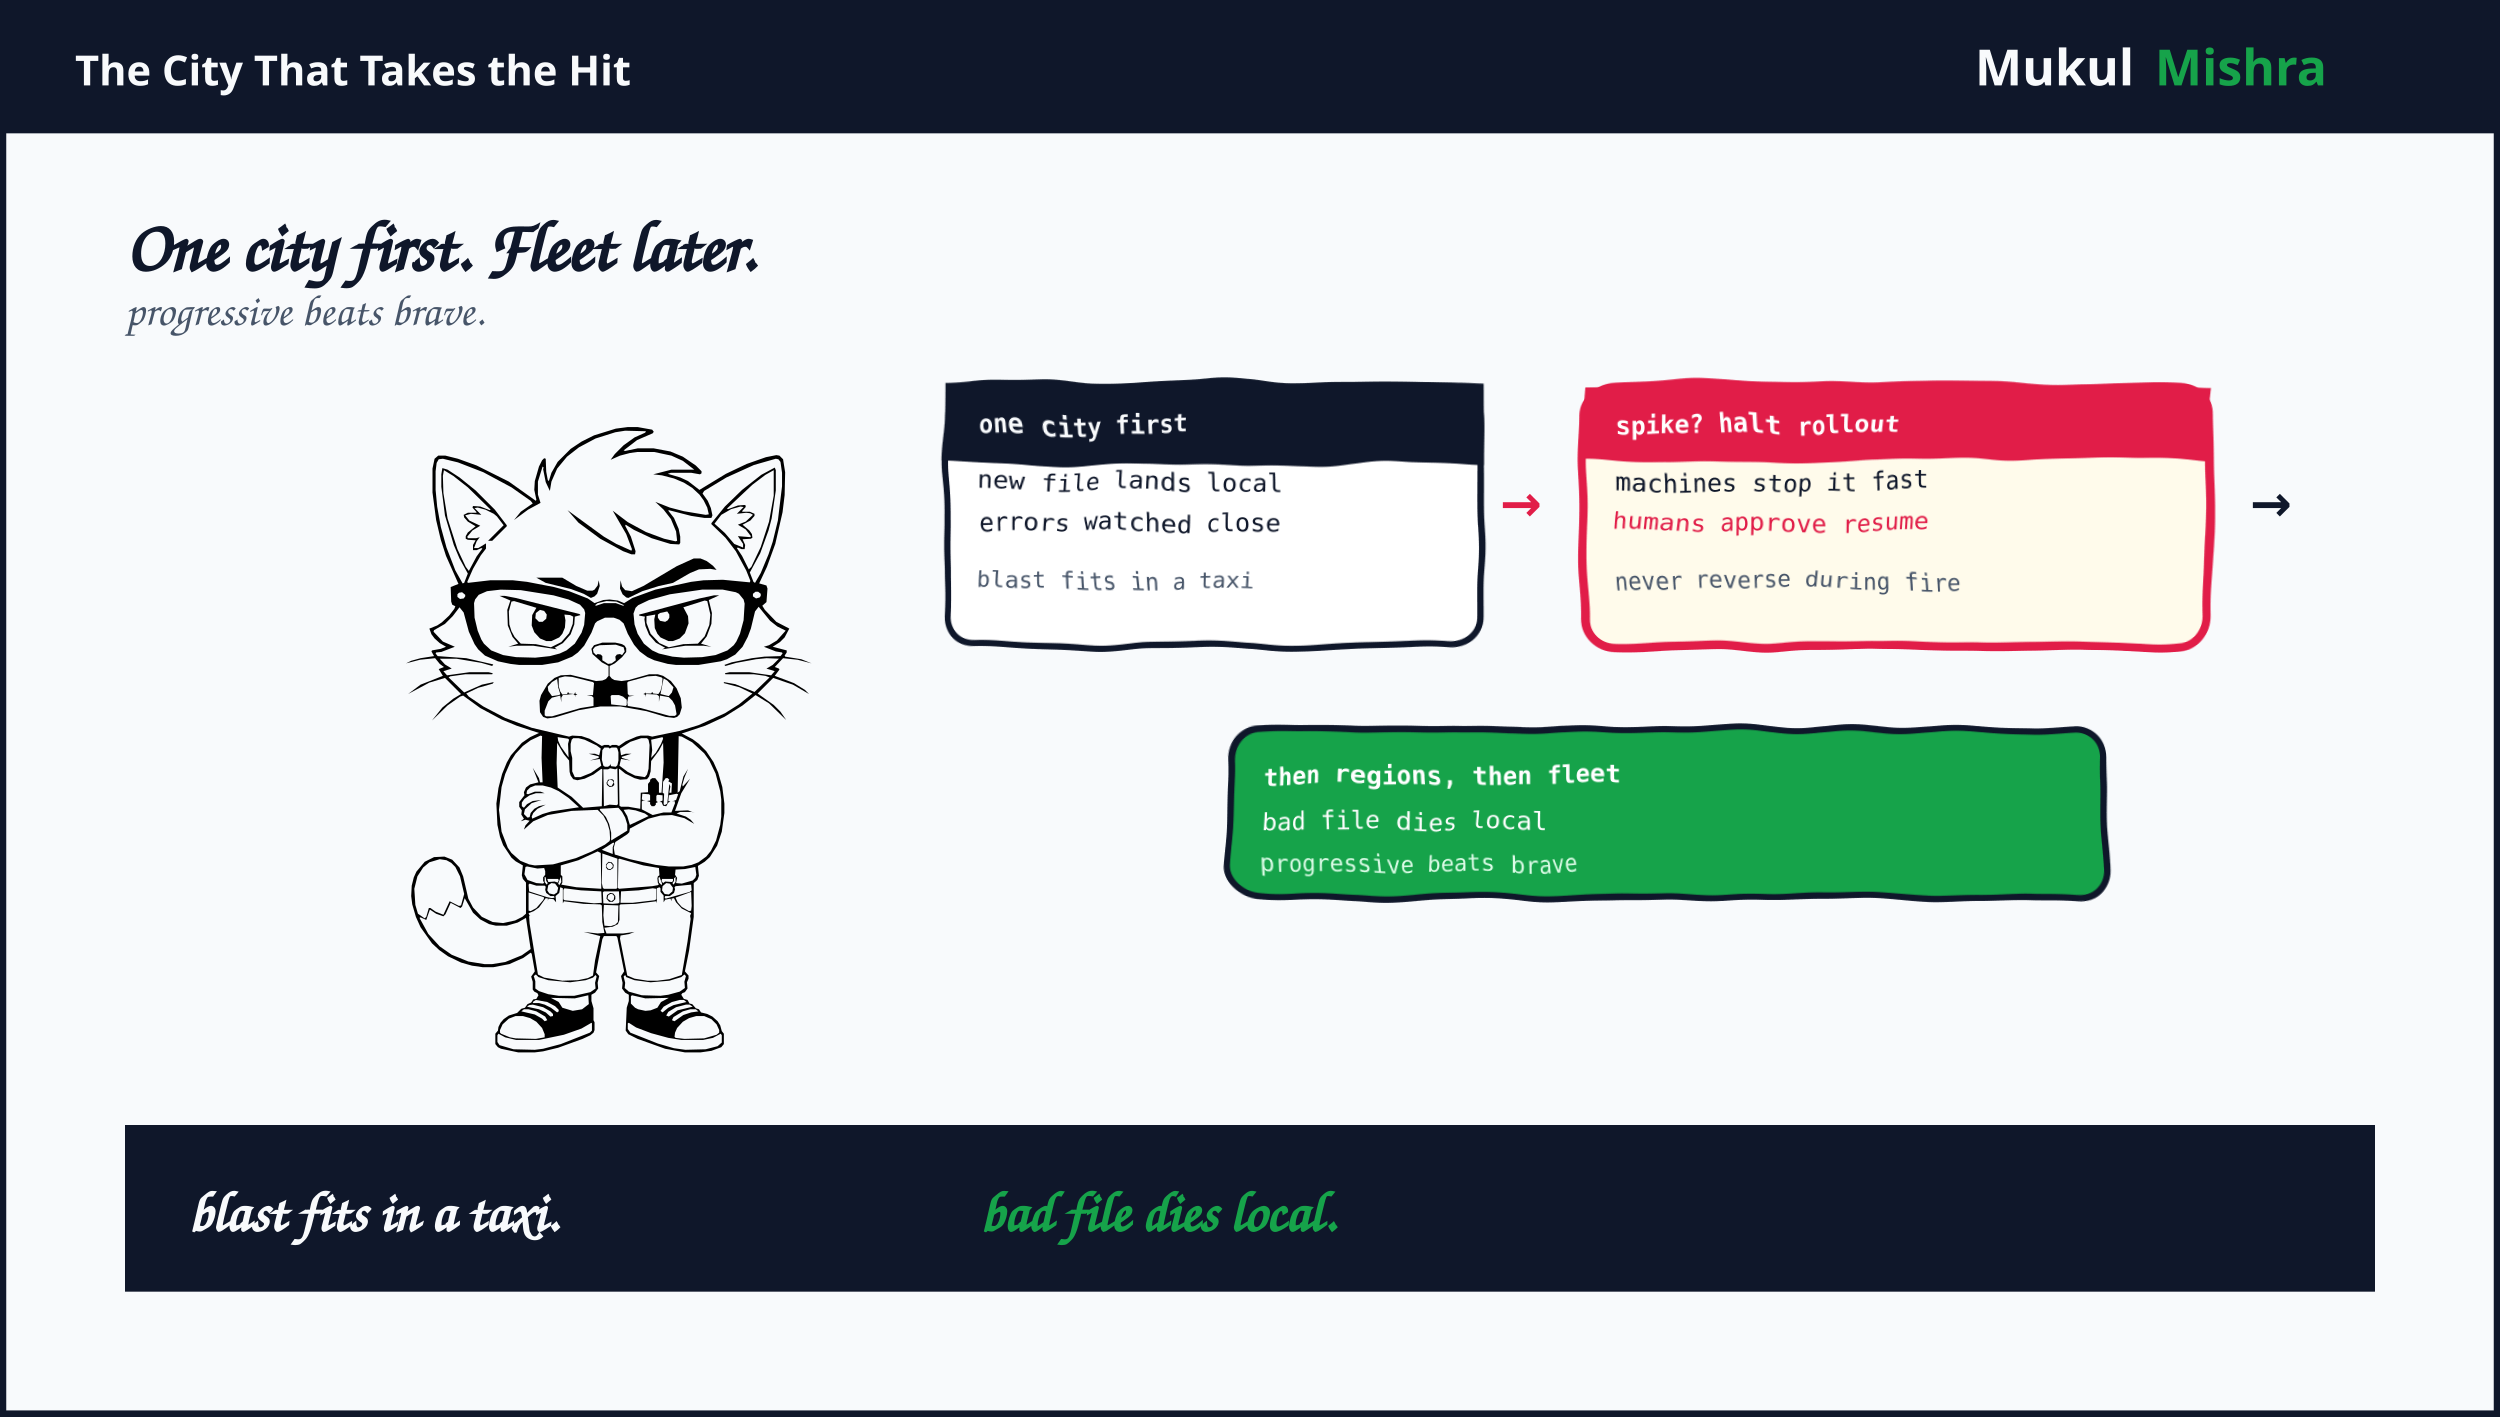
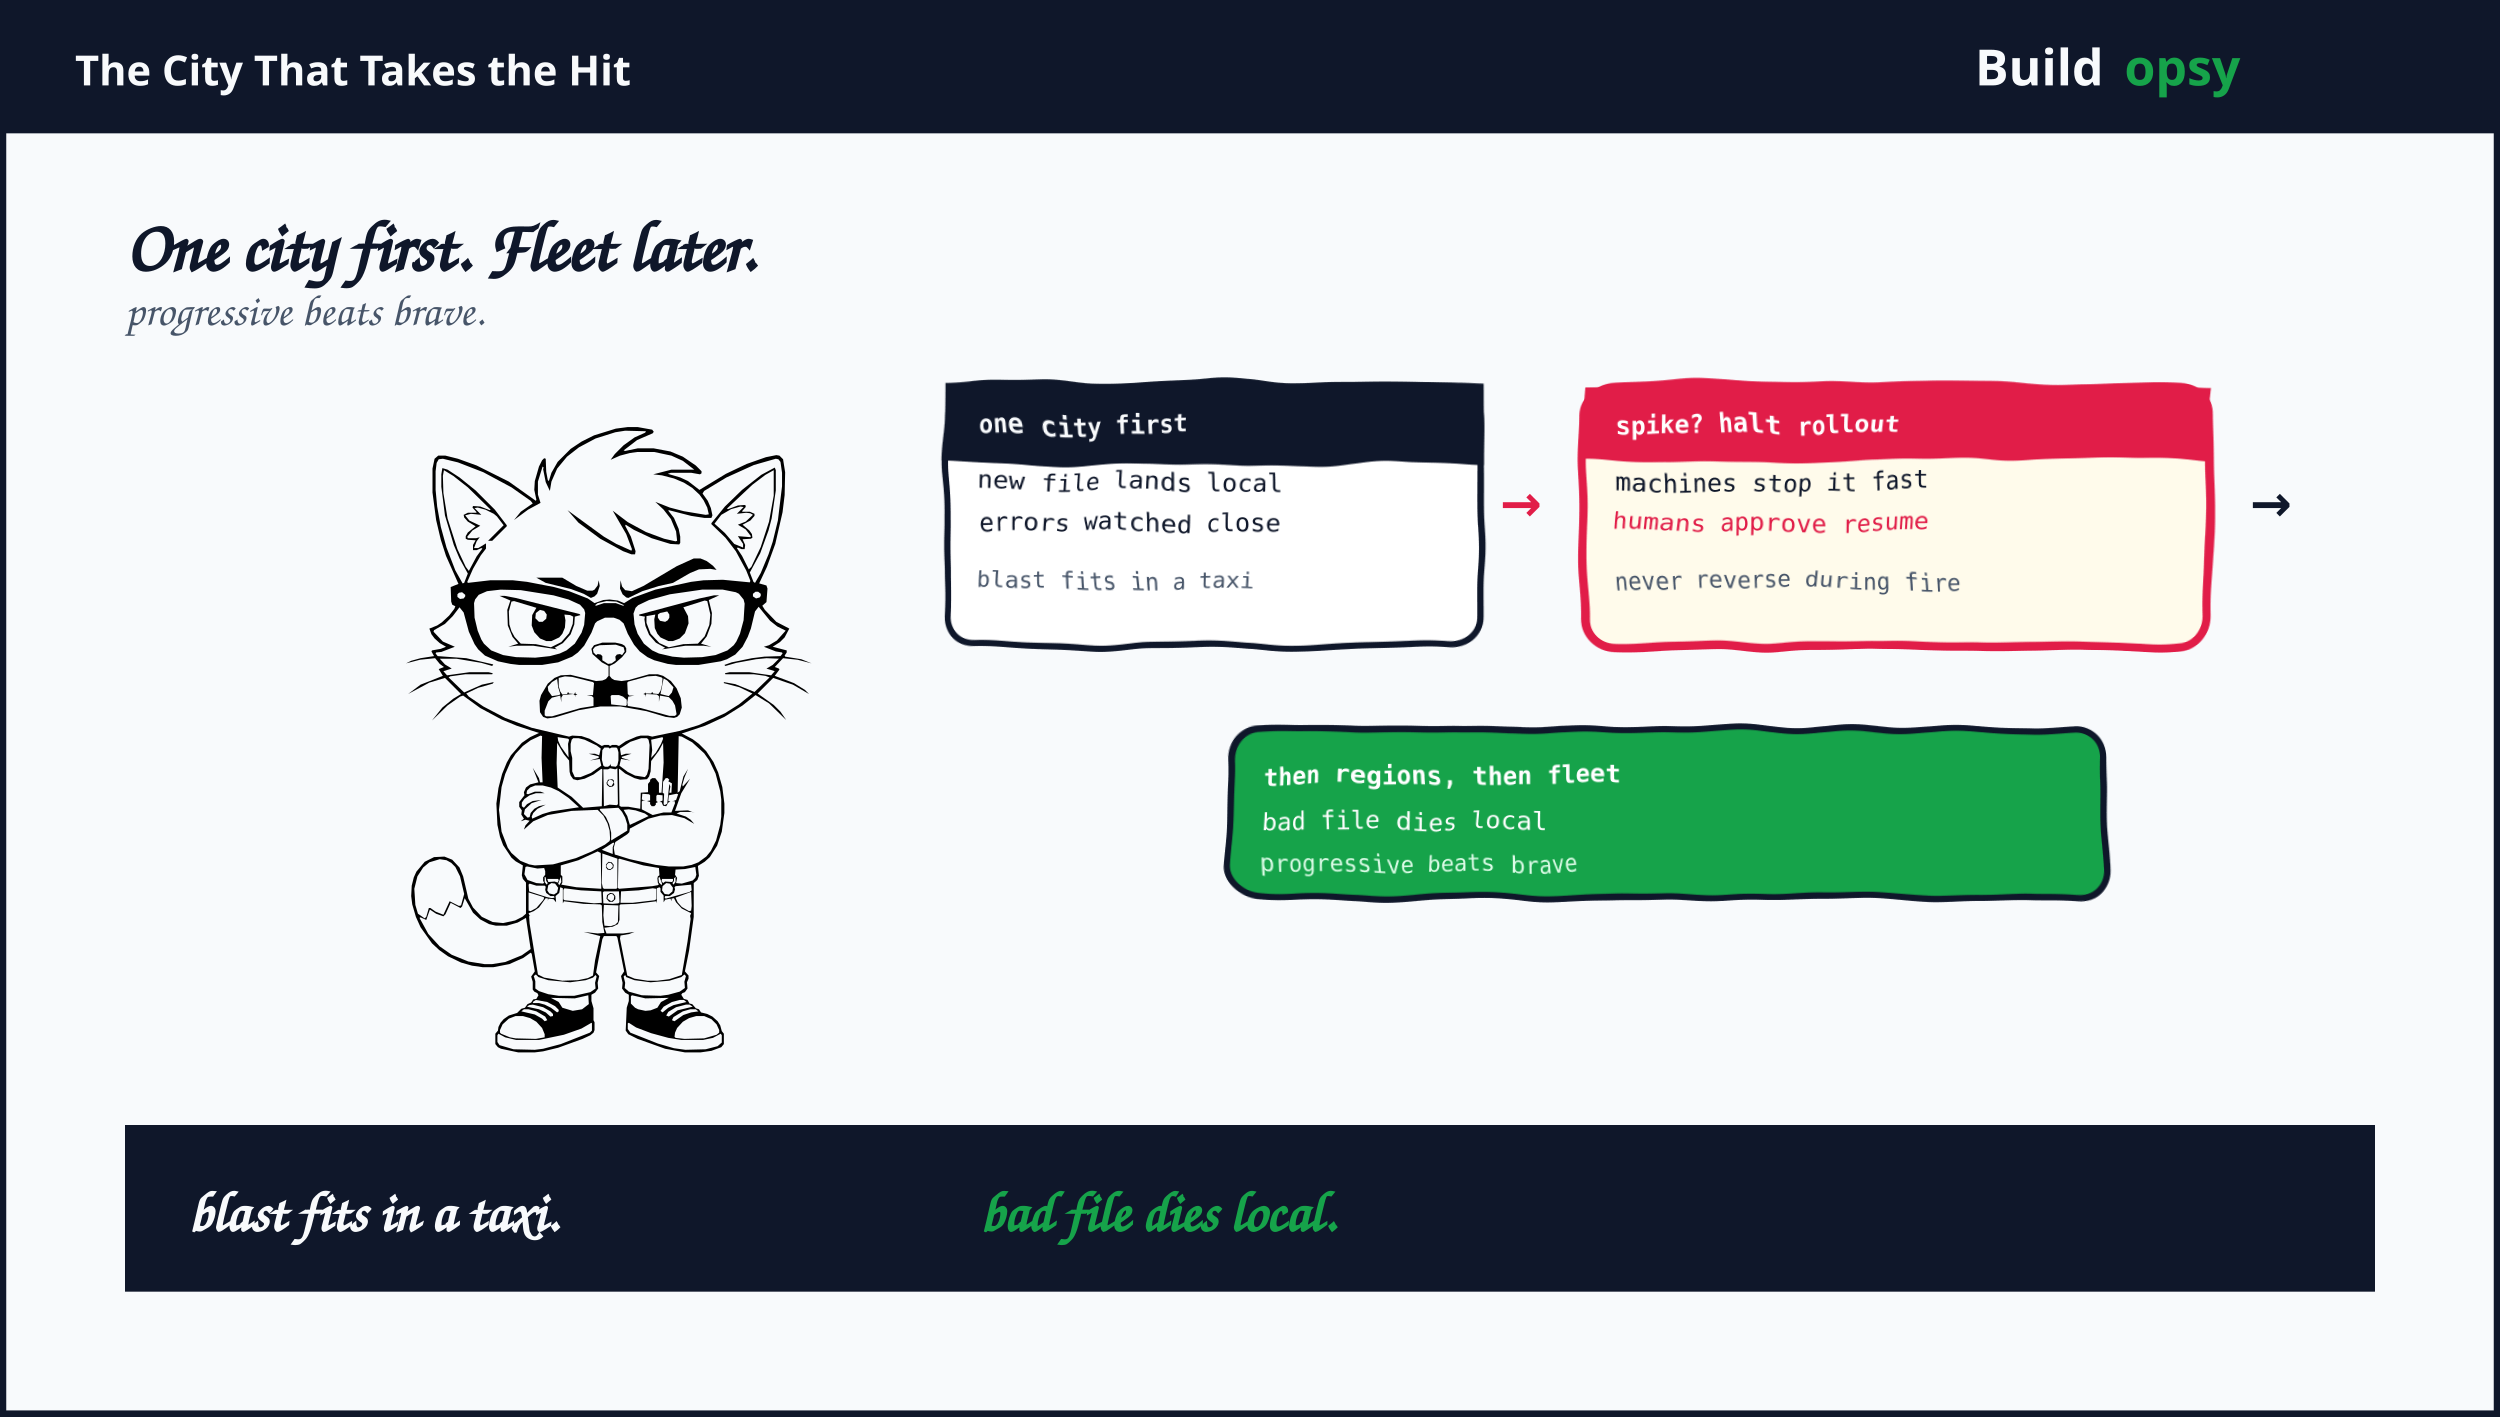
<svg xmlns="http://www.w3.org/2000/svg" width="1200" height="680" viewBox="0 0 1200 680" role="img" aria-label="Pen sketched meme of a grinning cat canarying a config">
  <defs>
    <filter id="roughen" x="-10%" y="-10%" width="120%" height="120%">
      <feTurbulence type="fractalNoise" baseFrequency="0.02" numOctaves="2" seed="141" result="n" />
      <feDisplacementMap in="SourceGraphic" in2="n" scale="6" />
    </filter>
  </defs>
  <rect x="0" y="0" width="1200" height="680" fill="#f8fafc" />
  <rect x="0" y="0" width="1200" height="680" fill="none" stroke="#0f172a" stroke-width="6" />
  <rect x="0" y="0" width="1200" height="64" fill="#0f172a" />
  <text x="36" y="41" font-family="Sora, 'Segoe UI', Verdana, sans-serif" font-size="20" font-weight="bold" fill="#f8fafc">The City That Takes the Hit</text>
-   <text x="948" y="41" font-family="Sora, 'Segoe UI', Verdana, sans-serif" font-size="24" font-weight="bold" fill="#f8fafc">Mukul<tspan dx="10" fill="#16a34a">Mishra</tspan>
+   <text x="948" y="41" font-family="Sora, 'Segoe UI', Verdana, sans-serif" font-size="24" font-weight="bold" fill="#f8fafc">Build<tspan dx="10" fill="#16a34a">opsy</tspan>
  </text>
  <text x="60" y="130" font-family="'Segoe Script','Segoe Print','Comic Sans MS','Chalkboard SE',cursive" font-size="34" font-weight="bold" fill="#0f172a">One city first. Fleet later.</text>
  <text x="60" y="156" font-family="'Segoe Script','Segoe Print','Comic Sans MS','Chalkboard SE',cursive" font-size="21" font-style="italic" fill="#475569">progressive beats brave.</text>
  <svg x="110" y="205" width="300" height="300" viewBox="0 0 100 100">
    <g transform="translate(8.35,-2.08) scale(0.0831)">
      <g id="cat-art" fill="#000" fill-rule="evenodd">
        <path id="vector-1" d="" />
        <path id="vector-2" d="" />
        <path id="vector-3" d="" />
        <path id="vector-4" d="" />
        <path id="vector-5" d="" />
        <path id="vector-6" d="" />
        <path id="vector-7" d="" />
        <path id="vector-8" d="" />
        <path id="vector-9" d="" />
        <path id="vector-10" d="M 633,922 L 627,926 L 626,933 L 631,939 L 638,939 L 643,934 L 643,928 L 639,923 Z M 633,924 L 637,924 L 641,928 L 640,935 L 635,938 L 628,933 L 629,927 Z" />
        <path id="vector-11" d="M 630,862 L 625,867 L 625,873 L 628,877 L 633,878 L 639,874 L 640,868 L 636,863 Z M 630,864 L 634,864 L 638,868 L 638,872 L 634,876 L 630,876 L 626,872 L 626,868 Z" />
        <path id="vector-12" d="M 629,704 L 626,710 L 627,714 L 632,718 L 638,717 L 641,714 L 640,705 L 637,703 Z M 632,704 L 637,705 L 640,709 L 636,716 L 632,716 L 628,712 L 628,708 Z" />
        <path id="vector-13" d="M 497,552 L 498,574 L 504,583 L 512,586 L 527,584 L 573,570 L 614,563 L 653,563 L 703,572 L 740,583 L 756,585 L 762,583 L 767,578 L 771,565 L 769,547 L 761,528 L 750,514 L 735,504 L 725,501 L 708,501 L 669,512 L 655,514 L 641,512 L 636,509 L 632,504 L 632,485 L 642,480 L 656,468 L 664,458 L 664,451 L 661,446 L 656,443 L 643,440 L 618,440 L 602,445 L 597,452 L 599,462 L 617,478 L 630,485 L 630,504 L 625,510 L 618,513 L 606,514 L 557,502 L 538,503 L 526,508 L 513,519 L 500,541 Z M 634,543 L 636,541 L 650,541 L 658,544 L 665,550 L 665,560 L 663,562 L 635,559 Z M 531,510 L 533,526 L 537,539 L 535,541 L 521,543 L 514,533 L 513,525 L 521,516 Z M 736,509 L 743,513 L 755,526 L 752,536 L 746,543 L 730,539 Z M 602,518 L 600,541 L 588,542 L 598,543 L 601,546 L 601,562 L 576,566 L 521,582 L 510,582 L 507,580 L 507,571 L 514,553 L 521,546 L 537,542 L 539,555 L 539,546 L 542,541 L 562,539 L 565,541 L 566,545 L 566,541 L 570,540 L 566,538 L 566,535 L 564,539 L 554,538 L 552,535 L 550,539 L 541,540 L 537,534 L 534,524 L 534,508 L 546,505 L 560,506 L 600,516 Z M 666,517 L 668,515 L 705,505 L 721,504 L 732,507 L 734,509 L 733,521 L 730,533 L 726,539 L 716,538 L 714,535 L 712,538 L 702,538 L 701,535 L 701,537 L 697,539 L 700,540 L 701,545 L 701,541 L 703,539 L 723,540 L 727,543 L 727,554 L 729,542 L 746,545 L 753,552 L 758,561 L 761,578 L 758,581 L 747,581 L 692,566 L 667,562 L 666,555 L 668,544 L 680,542 L 670,542 L 667,539 Z M 600,453 L 604,448 L 613,445 L 644,444 L 659,449 L 661,457 L 656,464 L 652,462 L 646,463 L 643,467 L 644,474 L 636,480 L 629,481 L 618,474 L 618,466 L 615,463 L 609,462 L 606,464 L 601,459 Z" />
        <path id="vector-14" d="M 420,350 L 441,359 L 435,377 L 436,407 L 445,429 L 456,442 L 437,448 L 453,446 L 485,446 L 531,453 L 526,450 L 542,441 L 557,424 L 564,405 L 565,390 L 576,387 L 574,385 L 451,354 L 430,350 Z M 498,377 L 506,379 L 511,386 L 510,394 L 503,400 L 496,400 L 489,393 L 490,383 Z M 443,361 L 448,360 L 491,373 L 483,387 L 482,407 L 487,420 L 498,432 L 510,437 L 520,437 L 535,430 L 541,423 L 546,411 L 547,397 L 545,386 L 556,387 L 562,390 L 561,404 L 554,422 L 539,439 L 519,449 L 490,443 L 461,442 L 449,429 L 443,418 L 439,405 L 438,380 Z" />
        <path id="vector-15" d="M 843,349 L 833,349 L 805,355 L 689,386 L 689,388 L 700,390 L 699,395 L 701,408 L 708,425 L 721,440 L 739,450 L 733,453 L 778,446 L 813,446 L 828,448 L 808,442 L 819,428 L 828,404 L 829,383 L 823,358 Z M 743,380 L 747,386 L 747,392 L 744,397 L 739,400 L 729,398 L 725,392 L 725,386 L 729,383 Z M 820,360 L 826,386 L 824,406 L 815,428 L 802,442 L 774,443 L 746,449 L 728,441 L 711,423 L 703,402 L 703,389 L 720,386 L 718,395 L 719,412 L 724,423 L 730,430 L 745,437 L 754,437 L 767,432 L 777,422 L 784,403 L 783,389 L 774,372 L 815,359 Z" />
        <path id="vector-16" d="M 491,315 L 509,325 L 558,337 L 582,346 L 596,354 L 603,351 L 608,346 L 613,331 L 611,320 L 609,330 L 603,338 L 599,340 L 589,340 L 568,331 L 541,315 Z" />
        <path id="vector-17" d="M 838,300 L 831,292 L 819,283 L 807,278 L 794,278 L 761,293 L 697,331 L 675,341 L 662,339 L 656,332 L 653,320 L 652,336 L 657,347 L 664,353 L 668,354 L 695,341 L 727,331 L 754,325 L 787,306 L 804,299 L 826,298 Z" />
        <path id="vector-18" d="M 959,80 L 953,79 L 933,83 L 896,96 L 856,115 L 805,146 L 783,129 L 768,122 L 744,115 L 750,113 L 789,113 L 806,116 L 809,114 L 809,110 L 798,99 L 773,82 L 749,72 L 717,66 L 686,66 L 662,71 L 659,70 L 685,50 L 715,37 L 717,34 L 714,30 L 686,25 L 667,25 L 644,28 L 602,41 L 578,53 L 557,67 L 532,92 L 520,113 L 515,129 L 513,127 L 510,111 L 509,86 L 506,85 L 502,89 L 496,101 L 488,129 L 487,146 L 491,165 L 490,167 L 438,130 L 376,99 L 340,86 L 316,80 L 302,80 L 295,86 L 291,105 L 291,151 L 298,204 L 307,242 L 317,273 L 341,327 L 326,333 L 327,361 L 329,367 L 335,370 L 333,375 L 323,388 L 309,401 L 300,407 L 285,413 L 289,424 L 295,432 L 305,441 L 317,448 L 307,452 L 290,455 L 289,457 L 294,466 L 268,470 L 250,475 L 240,480 L 267,473 L 296,470 L 305,481 L 313,487 L 303,491 L 311,504 L 268,521 L 244,539 L 285,517 L 315,508 L 346,539 L 331,548 L 310,565 L 290,590 L 320,561 L 344,544 L 350,542 L 383,566 L 424,588 L 453,600 L 496,614 L 479,622 L 463,633 L 442,657 L 434,671 L 425,693 L 418,720 L 414,750 L 416,791 L 421,814 L 427,830 L 443,854 L 451,861 L 465,869 L 463,888 L 465,895 L 471,902 L 471,962 L 464,968 L 450,975 L 427,980 L 407,978 L 386,968 L 369,950 L 360,933 L 350,890 L 343,873 L 329,858 L 314,852 L 294,853 L 276,862 L 260,881 L 255,892 L 251,908 L 250,928 L 252,944 L 259,968 L 268,988 L 290,1019 L 304,1032 L 321,1044 L 346,1056 L 367,1062 L 388,1065 L 408,1065 L 439,1059 L 466,1047 L 480,1037 L 482,1039 L 488,1073 L 481,1083 L 484,1093 L 484,1108 L 487,1112 L 493,1115 L 495,1119 L 491,1126 L 485,1127 L 481,1133 L 474,1136 L 469,1143 L 462,1145 L 454,1153 L 438,1158 L 428,1165 L 422,1172 L 418,1180 L 417,1187 L 412,1193 L 412,1213 L 417,1219 L 423,1222 L 456,1229 L 488,1229 L 504,1227 L 533,1220 L 580,1203 L 595,1196 L 601,1191 L 603,1186 L 603,1171 L 601,1167 L 601,1144 L 597,1130 L 597,1118 L 604,1114 L 610,1106 L 609,1095 L 612,1082 L 606,1075 L 618,1011 L 621,1005 L 645,1005 L 647,1008 L 660,1073 L 654,1082 L 657,1095 L 656,1106 L 662,1114 L 669,1118 L 669,1130 L 665,1143 L 663,1187 L 668,1194 L 686,1203 L 739,1222 L 777,1229 L 807,1229 L 828,1226 L 847,1219 L 852,1213 L 852,1193 L 848,1188 L 845,1177 L 840,1169 L 830,1160 L 820,1155 L 808,1152 L 804,1146 L 798,1144 L 791,1136 L 786,1135 L 782,1128 L 775,1126 L 770,1118 L 772,1115 L 777,1113 L 782,1106 L 781,1094 L 784,1087 L 784,1081 L 777,1073 L 785,1033 L 794,968 L 794,903 L 801,897 L 804,889 L 802,870 L 815,862 L 825,853 L 839,831 L 848,804 L 853,768 L 853,750 L 849,718 L 841,690 L 832,670 L 818,649 L 804,635 L 792,626 L 771,615 L 816,600 L 853,583 L 888,561 L 913,541 L 939,557 L 972,589 L 961,573 L 948,560 L 917,538 L 947,508 L 985,521 L 1016,539 L 1008,531 L 987,518 L 950,504 L 959,492 L 958,490 L 950,487 L 966,470 L 994,473 L 1021,480 L 1001,472 L 970,467 L 969,465 L 973,459 L 973,455 L 946,448 L 960,439 L 969,430 L 978,413 L 953,400 L 931,377 L 926,369 L 934,362 L 936,336 L 934,330 L 920,326 L 935,294 L 951,250 L 965,189 L 969,156 L 970,112 L 966,87 Z M 667,1173 L 669,1172 L 683,1181 L 712,1192 L 745,1201 L 770,1205 L 812,1205 L 831,1201 L 846,1193 L 848,1196 L 848,1210 L 840,1217 L 817,1223 L 778,1224 L 756,1221 L 725,1212 L 672,1191 L 667,1184 Z M 598,1173 L 598,1187 L 594,1191 L 538,1213 L 504,1222 L 488,1224 L 447,1223 L 420,1215 L 416,1209 L 416,1196 L 418,1193 L 431,1200 L 452,1205 L 496,1205 L 544,1195 L 578,1183 L 597,1172 Z M 843,1186 L 843,1191 L 838,1195 L 814,1202 L 776,1203 L 759,1201 L 757,1199 L 758,1191 L 762,1182 L 773,1170 L 785,1163 L 799,1159 L 814,1159 L 828,1165 L 838,1175 Z M 421,1186 L 426,1175 L 438,1164 L 451,1159 L 465,1159 L 479,1163 L 491,1170 L 502,1182 L 507,1194 L 507,1200 L 490,1203 L 451,1202 L 440,1200 L 423,1193 L 421,1191 Z M 803,1150 L 789,1152 L 774,1157 L 757,1169 L 752,1167 L 755,1161 L 773,1150 L 787,1146 L 798,1146 Z M 462,1150 L 467,1146 L 476,1146 L 491,1150 L 508,1160 L 512,1167 L 507,1169 L 502,1164 L 488,1156 Z M 792,1141 L 763,1148 L 746,1160 L 741,1158 L 745,1151 L 760,1142 L 779,1137 L 786,1137 Z M 473,1141 L 477,1138 L 484,1137 L 504,1142 L 518,1150 L 523,1155 L 523,1159 L 518,1160 L 509,1152 L 496,1146 Z M 780,1132 L 755,1138 L 745,1143 L 734,1152 L 730,1149 L 736,1141 L 752,1132 L 767,1128 L 775,1128 Z M 484,1132 L 490,1128 L 512,1132 L 527,1140 L 534,1147 L 534,1150 L 531,1152 L 519,1143 L 507,1137 L 496,1134 L 485,1134 Z M 673,1135 L 673,1121 L 675,1119 L 701,1125 L 746,1124 L 731,1132 L 724,1143 L 711,1148 L 701,1149 L 687,1146 L 681,1143 Z M 592,1136 L 579,1146 L 561,1149 L 541,1143 L 534,1132 L 519,1124 L 565,1125 L 591,1119 Z M 779,1082 L 776,1093 L 777,1105 L 767,1112 L 745,1118 L 730,1120 L 694,1119 L 669,1112 L 661,1105 L 662,1095 L 659,1083 L 662,1080 L 664,1084 L 680,1090 L 711,1094 L 747,1091 L 770,1084 L 776,1079 Z M 486,1082 L 490,1079 L 495,1084 L 514,1090 L 556,1094 L 586,1090 L 600,1085 L 605,1080 L 607,1083 L 604,1095 L 605,1106 L 595,1113 L 564,1120 L 534,1120 L 514,1117 L 496,1111 L 489,1106 L 489,1092 Z M 621,945 L 649,946 L 648,978 L 643,983 L 634,986 L 622,985 L 620,965 Z M 266,970 L 268,969 L 279,974 L 286,954 L 298,962 L 312,967 L 316,963 L 326,941 L 345,951 L 348,948 L 353,932 L 369,960 L 383,973 L 400,982 L 413,985 L 434,985 L 455,979 L 471,970 L 480,1030 L 463,1042 L 431,1055 L 406,1059 L 391,1059 L 360,1054 L 328,1041 L 305,1025 L 283,1001 Z M 505,930 L 506,932 L 504,936 L 491,951 L 480,957 L 476,956 L 476,921 Z M 789,920 L 790,947 L 789,956 L 785,957 L 771,949 L 763,940 L 759,931 Z M 619,921 L 621,919 L 650,919 L 651,940 L 649,942 L 638,943 L 620,942 Z M 722,914 L 722,934 L 719,936 L 676,941 L 653,941 L 654,919 L 688,917 L 715,913 Z M 543,916 L 545,913 L 577,917 L 616,919 L 617,941 L 602,942 L 545,936 L 543,934 Z M 728,911 L 730,913 L 730,920 L 736,927 L 736,940 L 739,935 L 749,933 L 752,938 L 751,933 L 756,932 L 760,940 L 771,952 L 789,961 L 787,966 L 788,972 L 782,1016 L 771,1080 L 747,1088 L 724,1091 L 705,1091 L 680,1087 L 666,1081 L 652,1010 L 653,1004 L 670,1001 L 680,997 L 658,1000 L 626,1000 L 622,989 L 638,987 L 648,982 L 651,974 L 651,946 L 653,944 L 682,943 L 722,938 L 723,942 L 723,913 Z M 537,911 L 542,913 L 542,942 L 544,938 L 582,943 L 614,944 L 617,946 L 618,978 L 622,999 L 609,1000 L 582,997 L 614,1005 L 604,1052 L 600,1081 L 590,1086 L 571,1090 L 541,1091 L 506,1085 L 494,1079 L 478,981 L 477,967 L 480,965 L 478,966 L 476,961 L 486,957 L 496,950 L 509,932 L 514,933 L 512,937 L 515,933 L 524,934 L 529,940 L 528,928 L 535,922 Z M 789,906 L 790,917 L 786,920 L 740,933 L 738,931 L 739,928 L 748,928 L 756,922 L 758,915 L 757,911 L 759,909 Z M 476,906 L 478,904 L 491,908 L 507,908 L 509,910 L 508,916 L 510,922 L 518,928 L 525,928 L 526,931 L 521,932 L 511,930 L 477,919 Z M 741,903 L 748,904 L 754,912 L 753,919 L 746,925 L 738,924 L 733,917 L 734,909 Z M 520,903 L 527,904 L 533,912 L 531,921 L 525,925 L 516,923 L 512,917 L 514,907 Z M 754,895 L 754,899 L 752,901 L 739,900 L 735,903 L 732,899 L 733,895 Z M 512,895 L 533,895 L 534,898 L 532,902 L 526,900 L 514,901 Z M 759,891 L 759,901 L 755,906 L 753,903 L 756,899 L 756,894 Z M 728,891 L 733,904 L 732,907 L 727,902 L 726,893 Z M 538,891 L 539,901 L 535,907 L 533,904 Z M 507,891 L 509,892 L 510,899 L 513,903 L 511,906 L 507,901 Z M 797,872 L 799,887 L 797,893 L 792,898 L 771,904 L 760,903 L 762,893 L 758,887 L 759,877 L 777,876 Z M 470,872 L 473,871 L 493,875 L 506,874 L 508,880 L 508,887 L 504,892 L 504,899 L 506,902 L 504,904 L 491,903 L 474,897 L 468,886 Z M 318,859 L 327,864 L 335,872 L 344,890 L 352,924 L 346,946 L 342,947 L 324,938 L 312,964 L 297,958 L 287,951 L 284,951 L 279,968 L 276,971 L 263,962 L 258,945 L 256,914 L 262,890 L 273,873 L 285,863 L 305,857 Z M 649,857 L 651,856 L 697,869 L 727,874 L 728,888 L 725,890 L 724,894 L 725,903 L 727,905 L 725,907 L 714,909 L 650,914 L 648,912 Z M 618,846 L 647,856 L 647,912 L 645,914 L 621,914 L 619,912 L 617,903 Z M 615,845 L 616,914 L 568,911 L 539,906 L 541,902 L 541,890 L 538,887 L 538,869 L 572,859 L 609,842 Z M 641,826 L 638,834 L 638,847 L 617,839 L 639,825 Z M 659,762 L 669,761 L 682,763 L 700,769 L 707,774 L 671,791 L 666,774 Z M 614,760 L 649,758 L 656,766 L 662,777 L 666,790 L 666,802 L 635,821 L 635,806 L 631,789 L 625,776 L 613,762 Z M 694,761 L 694,746 L 696,744 L 701,745 L 694,742 L 695,731 L 708,732 L 710,734 L 710,744 L 704,745 L 710,747 L 710,751 L 713,755 L 718,755 L 721,752 L 721,749 L 725,747 L 722,745 L 722,735 L 724,733 L 734,734 L 734,744 L 728,747 L 732,747 L 735,754 L 741,755 L 745,748 L 749,746 L 745,745 L 746,734 L 761,731 L 764,732 L 760,743 L 752,746 L 757,745 L 758,749 L 751,767 L 736,767 L 715,772 Z M 463,748 L 468,741 L 478,734 L 490,730 L 507,730 L 499,727 L 488,727 L 475,732 L 472,731 L 473,725 L 479,719 L 489,715 L 503,715 L 519,719 L 534,726 L 553,739 L 573,757 L 520,765 L 503,770 L 483,779 L 482,775 L 485,768 L 493,760 L 509,752 L 496,755 L 487,760 L 480,768 L 478,776 L 474,777 L 467,770 L 469,761 L 482,749 L 501,743 L 484,745 L 473,751 L 467,758 L 463,755 Z M 744,701 L 747,704 L 745,707 L 752,711 L 751,729 L 747,729 L 749,717 L 747,712 L 743,750 L 738,753 L 736,751 L 737,731 L 734,729 L 735,708 L 740,701 Z M 647,682 L 648,751 L 646,753 L 632,752 L 621,755 L 620,684 L 629,684 L 633,682 L 643,684 Z M 622,642 L 630,642 L 632,644 L 636,642 L 645,642 L 647,644 L 649,651 L 649,667 L 647,676 L 644,679 L 635,678 L 633,673 L 633,676 L 629,679 L 623,679 L 620,677 L 617,665 L 618,647 Z M 735,633 L 736,671 L 732,729 L 727,729 L 727,710 L 720,701 L 714,701 L 710,704 L 710,707 L 706,712 L 706,728 L 692,729 L 691,760 L 668,756 L 654,756 L 651,754 L 650,684 L 651,683 L 662,692 L 680,701 L 691,704 L 704,703 L 708,698 L 711,688 L 712,668 L 727,648 Z M 531,633 L 544,655 L 554,667 L 555,689 L 557,696 L 562,703 L 570,705 L 584,702 L 601,694 L 616,683 L 618,684 L 617,755 L 581,758 L 559,737 L 532,719 L 530,672 Z M 693,624 L 704,624 L 707,627 L 709,637 L 707,683 L 704,694 L 700,699 L 681,696 L 667,689 L 651,677 L 654,664 L 672,667 L 656,662 L 655,660 L 674,654 L 663,654 L 654,657 L 652,644 L 672,631 Z M 562,624 L 572,624 L 584,627 L 607,638 L 615,644 L 612,657 L 604,654 L 592,654 L 611,659 L 611,662 L 594,667 L 613,664 L 616,677 L 596,691 L 576,699 L 565,699 L 560,688 L 560,662 L 557,649 L 557,635 L 559,627 Z M 734,622 L 735,625 L 731,635 L 721,652 L 712,662 L 714,647 L 712,627 Z M 532,622 L 552,625 L 554,627 L 552,635 L 553,661 L 538,640 L 533,629 Z M 791,632 L 814,653 L 824,667 L 836,692 L 845,726 L 847,742 L 847,775 L 845,791 L 837,821 L 827,841 L 818,852 L 803,863 L 790,868 L 774,871 L 746,871 L 721,868 L 671,857 L 642,848 L 640,835 L 643,824 L 666,809 L 670,805 L 671,798 L 707,779 L 730,773 L 752,772 L 776,778 L 795,789 L 788,781 L 779,775 L 761,769 L 768,766 L 790,766 L 796,768 L 783,763 L 758,764 L 770,730 L 787,702 L 773,717 L 772,714 L 776,700 L 783,683 L 774,698 L 767,726 L 763,729 L 765,620 L 771,621 Z M 499,619 L 502,620 L 501,662 L 503,709 L 498,709 L 496,701 L 484,681 L 495,709 L 479,713 L 471,719 L 467,728 L 468,734 L 458,747 L 458,756 L 463,763 L 462,771 L 467,779 L 461,784 L 470,781 L 478,783 L 470,792 L 467,800 L 485,784 L 513,772 L 559,764 L 609,762 L 620,773 L 628,788 L 632,802 L 633,818 L 632,822 L 623,829 L 598,842 L 567,855 L 523,867 L 488,869 L 477,867 L 460,860 L 443,845 L 436,835 L 424,804 L 419,762 L 424,718 L 431,693 L 442,668 L 451,654 L 465,639 L 480,628 Z M 971,417 L 954,436 L 939,445 L 929,448 L 952,457 L 964,459 L 965,461 L 961,466 L 930,467 L 906,470 L 867,478 L 853,483 L 855,485 L 876,479 L 914,472 L 934,470 L 958,471 L 946,483 L 934,490 L 950,495 L 943,503 L 901,497 L 863,497 L 854,499 L 855,501 L 910,501 L 932,504 L 940,507 L 911,535 L 874,520 L 852,516 L 852,518 L 882,526 L 907,538 L 881,559 L 854,576 L 803,599 L 767,610 L 714,621 L 706,619 L 692,619 L 684,621 L 663,630 L 650,639 L 645,637 L 637,637 L 633,639 L 630,637 L 622,637 L 617,639 L 593,625 L 578,620 L 560,619 L 554,621 L 482,604 L 431,585 L 389,563 L 361,544 L 356,538 L 379,527 L 407,519 L 409,516 L 386,521 L 352,536 L 322,507 L 325,505 L 354,501 L 406,501 L 407,499 L 399,497 L 362,497 L 319,503 L 312,495 L 328,490 L 315,482 L 305,471 L 337,471 L 385,479 L 406,485 L 408,482 L 356,470 L 301,466 L 297,461 L 298,459 L 308,458 L 334,448 L 311,438 L 293,419 L 294,416 L 315,404 L 330,389 L 343,372 L 351,382 L 361,419 L 372,443 L 379,453 L 392,465 L 417,476 L 441,481 L 458,483 L 502,483 L 533,478 L 560,467 L 571,459 L 583,446 L 597,421 L 604,403 L 608,399 L 623,392 L 640,392 L 651,396 L 659,403 L 667,423 L 679,444 L 690,457 L 705,468 L 718,474 L 744,481 L 760,483 L 803,483 L 846,476 L 858,472 L 874,463 L 888,448 L 898,429 L 904,413 L 912,380 L 919,371 L 941,398 L 955,409 Z M 604,368 L 609,364 L 626,360 L 645,361 L 660,368 L 658,369 L 644,364 L 621,364 L 606,369 Z M 339,347 L 342,344 L 348,343 L 354,348 L 354,351 L 351,355 L 344,356 L 339,352 Z M 908,346 L 913,342 L 918,342 L 923,346 L 923,350 L 921,353 L 914,355 L 908,351 Z M 890,357 L 892,365 L 890,397 L 883,423 L 876,438 L 871,445 L 859,455 L 836,464 L 810,468 L 775,469 L 753,467 L 727,461 L 714,455 L 698,442 L 686,423 L 680,405 L 678,384 L 682,373 L 687,368 L 708,358 L 748,347 L 810,338 L 850,338 L 875,343 L 881,346 Z M 373,357 L 380,348 L 396,341 L 422,338 L 461,339 L 524,349 L 553,357 L 575,367 L 583,376 L 585,383 L 583,406 L 578,421 L 565,442 L 549,455 L 536,461 L 517,466 L 489,469 L 452,468 L 427,464 L 404,455 L 390,442 L 385,434 L 378,417 L 372,392 L 371,364 Z M 884,178 L 890,179 L 877,192 L 895,190 L 903,191 L 908,194 L 894,207 L 879,213 L 894,222 L 904,235 L 903,237 L 879,235 L 889,250 L 889,257 L 872,250 L 854,229 L 834,211 L 847,194 L 866,183 Z M 948,108 L 948,157 L 939,207 L 923,256 L 905,294 L 900,299 L 887,273 L 877,258 L 879,257 L 886,260 L 892,260 L 893,252 L 888,241 L 904,240 L 907,238 L 906,231 L 901,224 L 888,213 L 903,205 L 911,196 L 911,192 L 902,188 L 888,188 L 887,187 L 894,179 L 894,176 L 892,175 L 879,176 L 860,183 L 858,182 L 907,136 L 932,117 Z M 313,108 L 331,119 L 359,141 L 403,184 L 401,185 L 383,178 L 369,177 L 368,180 L 376,189 L 375,190 L 359,190 L 351,194 L 352,199 L 359,207 L 374,216 L 359,228 L 355,235 L 355,240 L 359,242 L 374,243 L 369,252 L 369,262 L 376,262 L 385,258 L 387,259 L 376,274 L 361,302 L 355,294 L 339,260 L 320,201 L 312,152 L 311,119 Z M 961,92 L 964,113 L 964,139 L 956,205 L 946,246 L 938,270 L 923,306 L 912,325 L 909,323 L 902,305 L 922,268 L 938,224 L 944,201 L 952,147 L 952,108 L 950,103 L 924,117 L 887,146 L 854,178 L 828,210 L 828,212 L 855,238 L 875,264 L 895,301 L 903,321 L 902,324 L 850,319 L 813,320 L 789,323 L 720,338 L 676,354 L 660,364 L 648,359 L 632,357 L 620,358 L 603,364 L 590,355 L 554,341 L 525,333 L 473,323 L 446,320 L 402,320 L 359,325 L 358,323 L 369,298 L 384,272 L 394,259 L 394,249 L 379,258 L 371,258 L 376,245 L 382,237 L 375,239 L 359,239 L 358,236 L 368,224 L 383,215 L 362,205 L 354,195 L 365,192 L 385,194 L 372,181 L 378,180 L 393,184 L 409,192 L 415,197 L 428,214 L 398,244 L 406,244 L 434,216 L 434,214 L 411,184 L 374,147 L 343,122 L 320,107 L 310,104 L 308,116 L 308,140 L 315,195 L 332,252 L 343,278 L 359,307 L 352,325 L 349,326 L 335,301 L 318,257 L 307,217 L 300,178 L 297,146 L 297,110 L 299,94 L 303,87 L 311,86 L 340,93 L 389,112 L 443,141 L 480,167 L 484,172 L 461,188 L 448,204 L 475,184 L 499,171 L 494,155 L 494,130 L 503,101 L 505,103 L 504,106 L 509,131 L 517,148 L 520,130 L 531,105 L 550,82 L 573,64 L 605,47 L 643,35 L 662,32 L 701,33 L 702,34 L 700,36 L 680,45 L 659,60 L 642,77 L 634,88 L 652,80 L 671,75 L 685,73 L 718,73 L 751,80 L 773,90 L 795,107 L 751,107 L 716,116 L 733,118 L 756,124 L 775,132 L 791,142 L 805,155 L 813,166 L 820,180 L 823,193 L 817,194 L 775,187 L 748,180 L 720,169 L 736,184 L 750,202 L 760,226 L 762,244 L 759,245 L 737,240 L 702,227 L 667,208 L 638,186 L 664,231 L 675,260 L 674,263 L 645,250 L 621,236 L 551,185 L 572,209 L 614,240 L 658,264 L 674,270 L 681,270 L 682,264 L 673,236 L 662,215 L 663,213 L 679,223 L 713,239 L 749,250 L 766,251 L 768,248 L 768,236 L 765,221 L 756,200 L 745,186 L 746,185 L 789,196 L 815,200 L 828,200 L 830,195 L 827,181 L 821,167 L 811,153 L 814,148 L 857,122 L 910,98 L 952,86 L 957,87 Z" />
      </g>
    </g>
  </svg>
  <g filter="url(#roughen)" stroke="#0f172a" stroke-width="3" stroke-linecap="round">
    <rect x="455" y="185" width="255" height="125" rx="14" fill="#ffffff" />
    <rect x="455" y="185" width="255" height="36" fill="#0f172a" />
    <text x="470" y="208" font-family="monospace" font-size="12" font-weight="bold" fill="#f8fafc" stroke="none">one city first</text>
    <text x="470" y="235" font-family="monospace" font-size="12" fill="#0f172a" stroke="none">new file lands local</text>
    <text x="470" y="255" font-family="monospace" font-size="12" fill="#0f172a" stroke="none">errors watched close</text>
    <text x="470" y="283" font-family="monospace" font-size="11" fill="#475569" stroke="none">blast fits in a taxi</text>
  </g>
  <g font-family="Sora, 'Segoe UI', Verdana, sans-serif" font-size="24" font-weight="bold" fill="#e11d48">
    <text x="720" y="250">→</text>
  </g>
  <g filter="url(#roughen)">
    <rect x="760" y="185" width="300" height="125" rx="14" fill="#fffbeb" stroke="#e11d48" stroke-width="4" />
    <rect x="760" y="185" width="300" height="36" fill="#e11d48" />
    <text x="775" y="208" font-family="monospace" font-size="12" font-weight="bold" fill="#fff" stroke="none">spike? halt rollout</text>
    <text x="775" y="235" font-family="monospace" font-size="12" fill="#0f172a" stroke="none">machines stop it fast</text>
    <text x="775" y="255" font-family="monospace" font-size="12" fill="#e11d48" stroke="none">humans approve resume</text>
    <text x="775" y="283" font-family="monospace" font-size="11" fill="#475569" stroke="none">never reverse during fire</text>
  </g>
  <g font-family="Sora, 'Segoe UI', Verdana, sans-serif" font-size="24" font-weight="bold" fill="#0f172a">
    <text x="1080" y="250">→</text>
  </g>
  <g filter="url(#roughen)">
    <rect x="590" y="350" width="420" height="80" rx="14" fill="#16a34a" stroke="#0f172a" stroke-width="3" />
    <text x="605" y="376" font-family="monospace" font-size="12" font-weight="bold" fill="#ffffff" stroke="none">then regions, then fleet</text>
    <text x="605" y="398" font-family="monospace" font-size="12" fill="#ffffff" stroke="none">bad file dies local</text>
    <text x="605" y="418" font-family="monospace" font-size="11" fill="#dcfce7" stroke="none">progressive beats brave</text>
  </g>
  <rect x="60" y="540" width="1080" height="80" fill="#0f172a" />
  <text x="90" y="591" font-family="'Segoe Script','Segoe Print','Comic Sans MS','Chalkboard SE',cursive" font-size="27" font-weight="bold" fill="#f8fafc">blast fits in a taxi.</text>
  <text x="470" y="591" font-family="'Segoe Script','Segoe Print','Comic Sans MS','Chalkboard SE',cursive" font-size="27" font-weight="bold" fill="#16a34a">bad file dies local.</text>
</svg>
